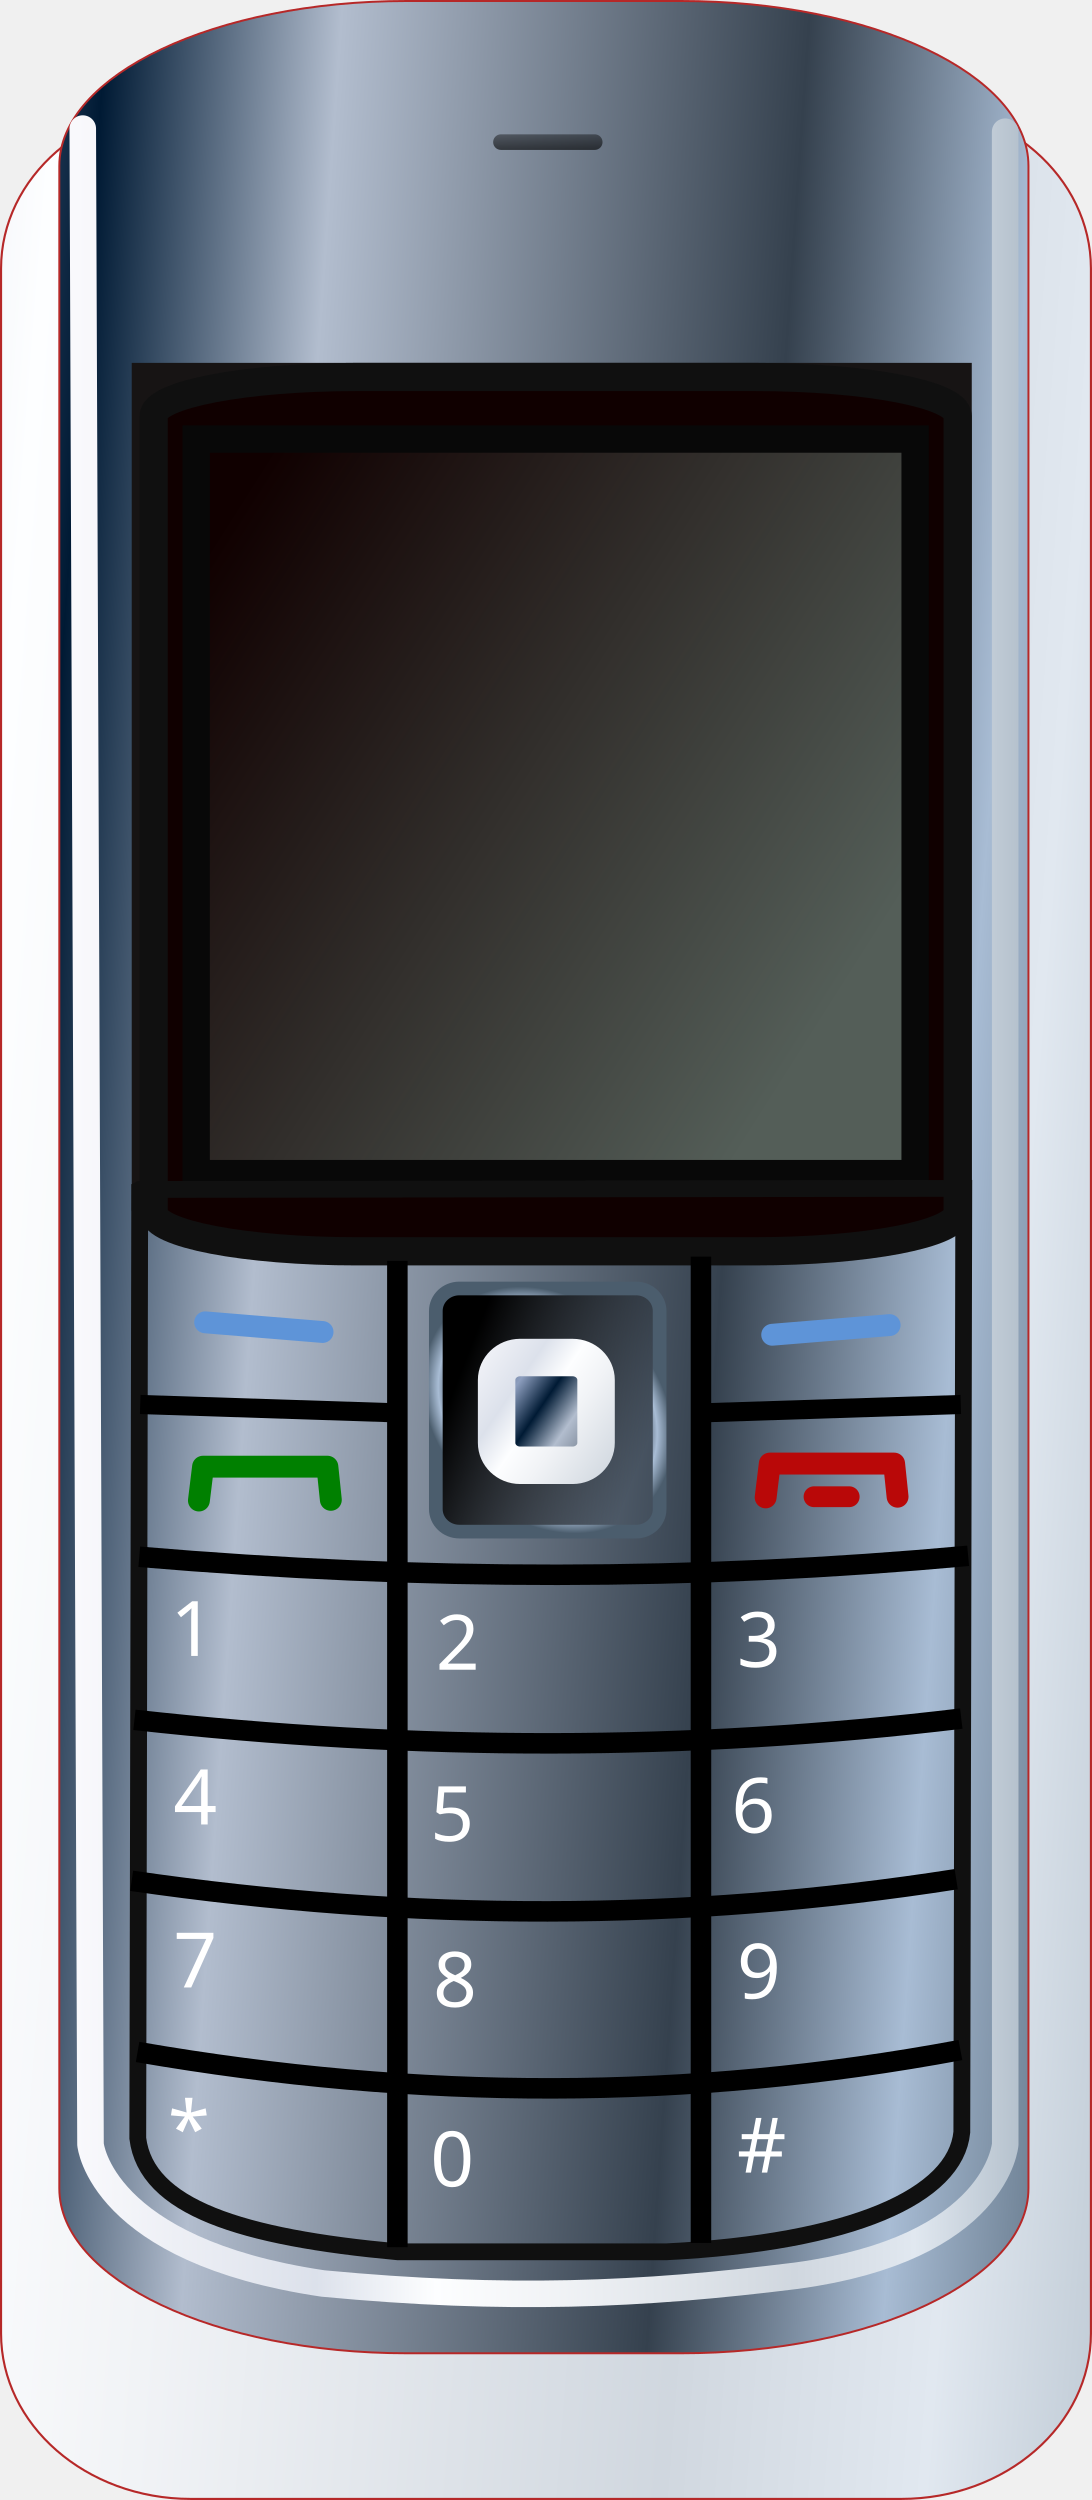
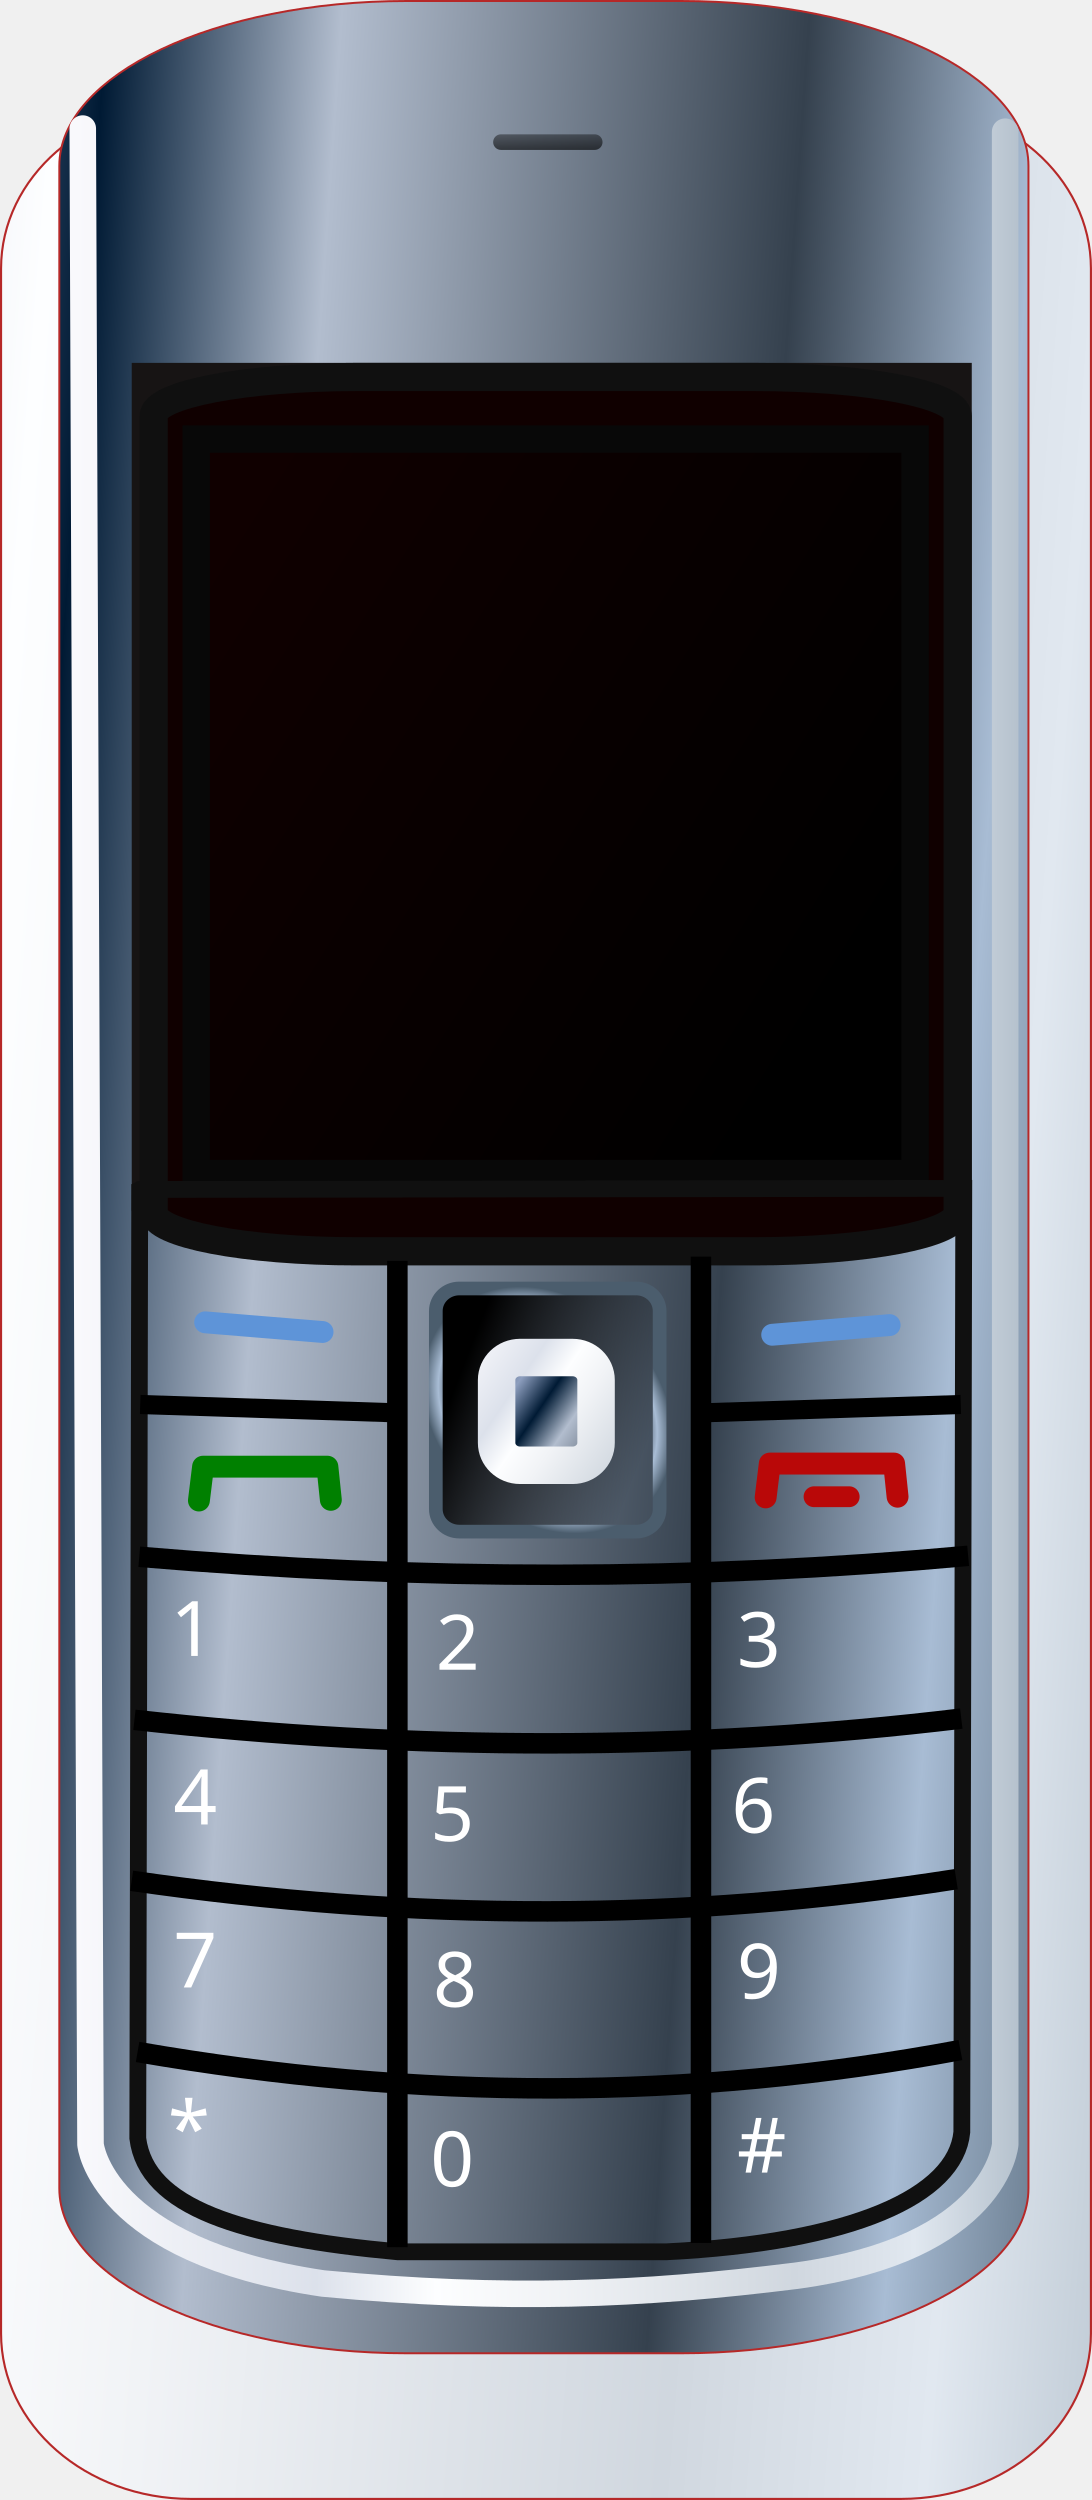
<svg xmlns="http://www.w3.org/2000/svg" xmlns:xlink="http://www.w3.org/1999/xlink" viewBox="0 0 399.26 914.061">
  <defs>
    <linearGradient id="c">
      <stop offset="0" />
      <stop stop-opacity="0" offset="1" />
    </linearGradient>
    <linearGradient id="b">
      <stop stop-color="#f9f9fc" offset="0" />
      <stop stop-color="#dce1eb" offset=".25" />
      <stop stop-color="#fdfeff" offset=".375" />
      <stop stop-color="#f1f3f6" offset=".5" />
      <stop stop-color="#d0d7df" offset=".75" />
      <stop stop-color="#e1e8f0" offset=".875" />
      <stop stop-color="#afbcc8" offset="1" />
    </linearGradient>
    <linearGradient id="a">
      <stop stop-color="#28324c" offset="0" />
      <stop stop-color="#8d9ebe" offset=".25" />
      <stop stop-color="#001a34" offset=".375" />
      <stop stop-color="#b2bdce" offset=".5" />
      <stop stop-color="#35414e" offset=".75" />
      <stop stop-color="#a8bcd4" offset=".875" />
      <stop stop-color="#4b5d6d" offset="1" />
    </linearGradient>
    <linearGradient id="l" x1="-157.53" x2="611.43" y1="156.55" y2="216.93" gradientUnits="userSpaceOnUse">
      <stop stop-color="#28324c" offset="0" />
      <stop stop-color="#dce1eb" offset=".25" />
      <stop stop-color="#fdfeff" offset=".375" />
      <stop stop-color="#f1f3f6" offset=".5" />
      <stop stop-color="#d0d7df" offset=".75" />
      <stop stop-color="#e1e8f0" offset=".875" />
      <stop stop-color="#afbcc8" offset="1" />
    </linearGradient>
    <linearGradient id="i" x1="439.29" x2="200.71" y1="420.93" y2="269.51" gradientUnits="userSpaceOnUse">
-       <stop stop-color="#545e58" offset="0" />
-       <stop stop-color="#545e58" stop-opacity="0" offset="1" />
+       <stop stop-color="#000" offset="0" />
+       <stop stop-color="#000" stop-opacity="0" offset="1" />
    </linearGradient>
    <linearGradient id="k" x1="-157.53" x2="611.43" y1="120.55" y2="180.93" gradientTransform="matrix(.88583 0 0 .99674 35.861 -14.133)" gradientUnits="userSpaceOnUse" xlink:href="#a" />
    <linearGradient id="j" x1="143.64" x2="493.48" gradientUnits="userSpaceOnUse" xlink:href="#b" />
    <linearGradient id="h" x1="292.22" x2="360.33" y1="563.45" y2="589.71" gradientUnits="userSpaceOnUse" xlink:href="#c" />
    <linearGradient id="g" x1="280.03" x2="358.38" y1="583.15" y2="636.68" gradientUnits="userSpaceOnUse" xlink:href="#a" />
    <linearGradient id="f" x1="280.03" x2="358.38" y1="583.15" y2="636.68" gradientUnits="userSpaceOnUse" xlink:href="#b" />
    <linearGradient id="e" x2="0" y1="135.91" y2="111.16" gradientUnits="userSpaceOnUse" xlink:href="#c" />
    <radialGradient id="d" cx="315.67" cy="598.8" r="44.661" gradientTransform="matrix(.81905 .76902 -.61482 .65482 425.28 -36.065)" gradientUnits="userSpaceOnUse" xlink:href="#a" />
  </defs>
  <g transform="translate(-178.27 -71.831)">
    <g transform="translate(62.857 -11.429)">
      <path d="m185.13 120.94h259.82a69.332 60.513 0 0 1 69.332 60.513v754.96a69.332 60.513 0 0 1 -69.332 60.513h-259.82a69.332 60.513 0 0 1 -69.332 -60.513v-754.96a69.332 60.513 0 0 1 69.332 -60.513" fill="url(#l)" fill-rule="evenodd" stroke="#b62828" stroke-width=".775" />
      <path d="m264.23 83.624h100.08a127.13 60.316 0 0 1 127.13 60.316v739.42a127.13 60.316 0 0 1 -127.13 60.316h-100.08a127.13 60.316 0 0 1 -127.13 -60.316v-739.42a127.13 60.316 0 0 1 127.13 -60.316" fill="url(#k)" fill-rule="evenodd" stroke="#b62828" stroke-width=".728" />
      <path d="m145.67 130.27 2.834 737s3.543 38.877 85.028 50.894c67.314 6.362 116.21 4.241 172.89-2.827 73.691-9.896 76.525-48.066 76.525-48.066l-0.023-735.86" fill="none" stroke="url(#j)" stroke-linecap="round" stroke-linejoin="round" stroke-width="9.709" />
      <path d="m168.58 220.94h297.13v299.99h-297.13z" fill="#100000" fill-rule="evenodd" stroke="#171414" stroke-linecap="round" stroke-width="10.009" />
      <path d="m245.87 221.09h145.4a74.286 14.286 0 0 1 74.286 14.286v291.11a74.286 14.286 0 0 1 -74.286 14.286h-145.4a74.286 14.286 0 0 1 -74.286 -14.286v-291.11a74.286 14.286 0 0 1 74.286 -14.286" fill="#100000" fill-rule="evenodd" stroke="#101010" stroke-linecap="round" stroke-width="10.317" />
      <path d="m187.14 243.79h262.86v268.57h-262.86z" fill="url(#i)" fill-rule="evenodd" stroke="#080808" stroke-linecap="round" stroke-width="10" />
      <path d="m165.71 769.51" fill="none" stroke="#000" stroke-width="7.5" />
      <path d="m166.5 518.15-0.714 346.92c3.142 25.266 37.712 36.246 95.14 41.512h98.023c67.947-3.397 105.89-20.366 108.13-43.763l0.714-345.06-301.29 0.39z" fill="none" stroke="#101010" stroke-width="6.14" />
      <path d="m165.71 833.51c103.14 17.857 201.29 17.857 300.86-0.714" fill="none" stroke="#000" stroke-width="7.5" />
      <path d="m163.55 770.93c103.35 15.005 201.7 15.005 301.48-0.6" fill="none" stroke="#000" stroke-width="7.5" />
      <path d="m164.56 712.08c103.64 11.528 202.26 11.528 302.32-0.461" fill="none" stroke="#000" stroke-width="7.5" />
      <path d="m166.33 652.46c103.9 8.837 202.76 8.837 303.06-0.353" fill="none" stroke="#000" stroke-width="7.5" />
      <path d="m371.7 903.34v-360.62" fill="none" stroke="#000" stroke-width="7.5" />
      <path d="m283.35 554.36h64.65a8.586 8.225 0 0 1 8.586 8.225v72.444a8.586 8.225 0 0 1 -8.586 8.225h-64.65a8.586 8.225 0 0 1 -8.586 -8.225v-72.444a8.586 8.225 0 0 1 8.586 -8.225" fill="url(#h)" fill-rule="evenodd" stroke="url(#d)" stroke-linecap="round" stroke-width="5" />
      <path d="m305.57 579.61h19.193a8.586 8.225 0 0 1 8.586 8.225v22.946a8.586 8.225 0 0 1 -8.586 8.225h-19.193a8.586 8.225 0 0 1 -8.586 -8.225v-22.946a8.586 8.225 0 0 1 8.586 -8.225" fill="url(#g)" fill-rule="evenodd" stroke="url(#f)" stroke-linecap="round" stroke-width="13.7" />
      <path d="m260.7 904.88v-360.62" fill="none" stroke="#000" stroke-width="7.5" />
      <path d="m166.68 596.78 92.934 3.03" fill="none" stroke="#000" stroke-width="7" />
      <path d="m372.75 599.81 93.944-3.03" fill="none" stroke="#000" stroke-width="7" />
      <text x="177.787" y="688.707" font-family="Jamrul" font-size="28">
        <tspan x="177.787" y="688.707" fill="#fff" font-family="MgOpen Modata">1</tspan>
      </text>
      <text x="274.762" y="693.758" font-family="UnBatang" font-size="28">
        <tspan x="274.762" y="693.758" fill="#fff" font-family="MgOpen Modata">2</tspan>
      </text>
      <text x="384.868" y="692.748" font-family="MgOpen Modata" font-size="28">
        <tspan x="384.868" y="692.748" fill="#fff">3</tspan>
      </text>
      <text x="178.797" y="750.327" font-family="MgOpen Modata" font-size="28">
        <tspan x="178.797" y="750.327" fill="#fff">4</tspan>
      </text>
      <text x="272.741" y="756.388" fill="#fff" font-family="MgOpen Modata" font-size="28">
        <tspan x="272.741" y="756.388">5</tspan>
      </text>
      <text x="382.848" y="753.357" font-family="MgOpen Modata" font-size="28">
        <tspan x="382.848" y="753.357" fill="#fff">6</tspan>
      </text>
      <text x="178.797" y="809.926" font-family="MgOpen Modata" font-size="28">
        <tspan x="178.797" y="809.926" fill="#fff">7</tspan>
      </text>
      <text x="273.751" y="816.997" font-family="MgOpen Modata" font-size="28">
        <tspan x="273.751" y="816.997" fill="#fff">8</tspan>
      </text>
      <text x="384.868" y="813.966" font-family="MgOpen Modata" font-size="28">
        <tspan x="384.868" y="813.966" fill="#fff">9</tspan>
      </text>
      <text x="272.741" y="882.657" font-family="MgOpen Modata" font-size="28">
        <tspan x="272.741" y="882.657" fill="#fff">0</tspan>
      </text>
      <text x="176.777" y="871.545" font-family="MgOpen Modata" font-size="28">
        <tspan x="176.777" y="871.545" fill="#fff">*</tspan>
      </text>
      <text x="384.868" y="877.606" font-family="MgOpen Modata" font-size="28">
        <tspan x="384.868" y="877.606" fill="#fff">#</tspan>
      </text>
      <path d="m188.14 631.89 1.515-12.374h45.457l1.263 12.122" fill="none" stroke="#008000" stroke-linecap="round" stroke-linejoin="round" stroke-width="8" />
      <path d="m395.35 630.75 1.515-12.374h45.457l1.263 12.122" fill="none" stroke="#b90808" stroke-linecap="round" stroke-linejoin="round" stroke-width="8" />
      <path d="m413.04 630.5h12.856-12.856z" fill-rule="evenodd" stroke="#b90808" stroke-linecap="round" stroke-linejoin="round" stroke-width="7.621" />
      <path d="m397.75 571.28 42.931-3.535" fill="none" stroke="#5e94d8" stroke-linecap="round" stroke-linejoin="round" stroke-width="8" />
      <path d="m233.35 570.27-42.931-3.535" fill="none" stroke="#5e94d8" stroke-linecap="round" stroke-linejoin="round" stroke-width="8" />
    </g>
    <path d="m361.43 123.79h34.286" fill="none" stroke="url(#e)" stroke-linecap="round" stroke-linejoin="bevel" stroke-width="5.7" />
  </g>
</svg>
